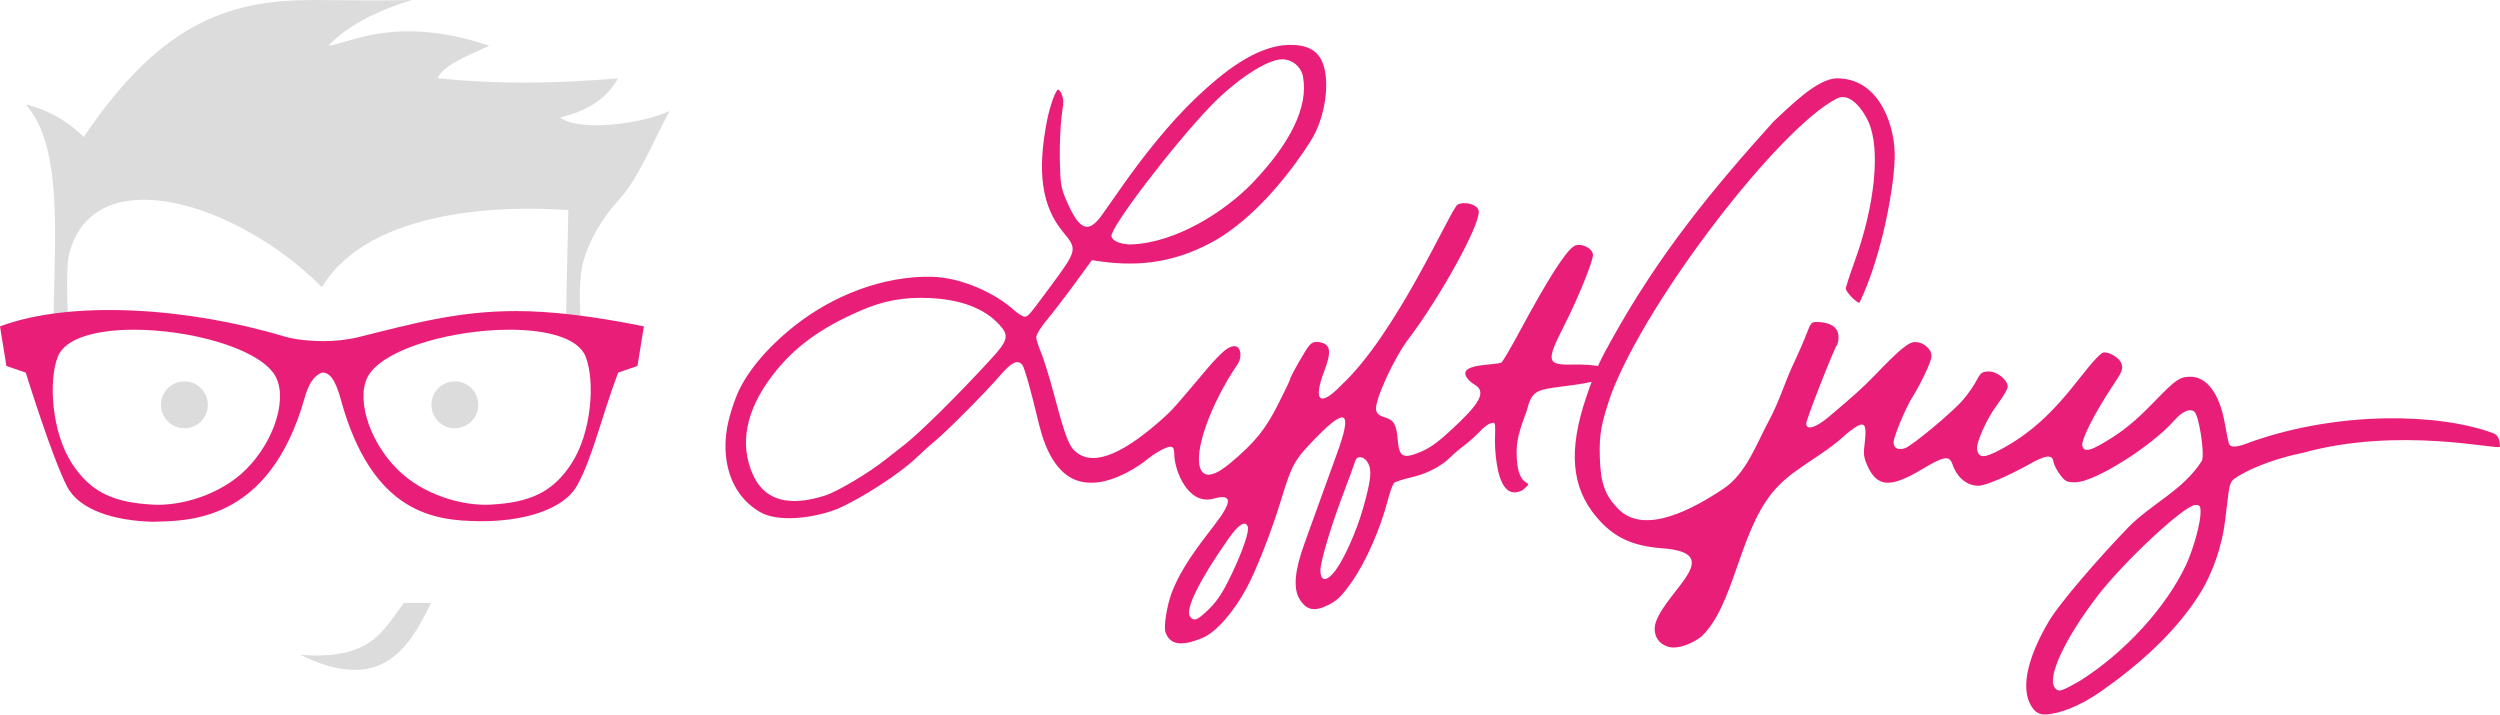
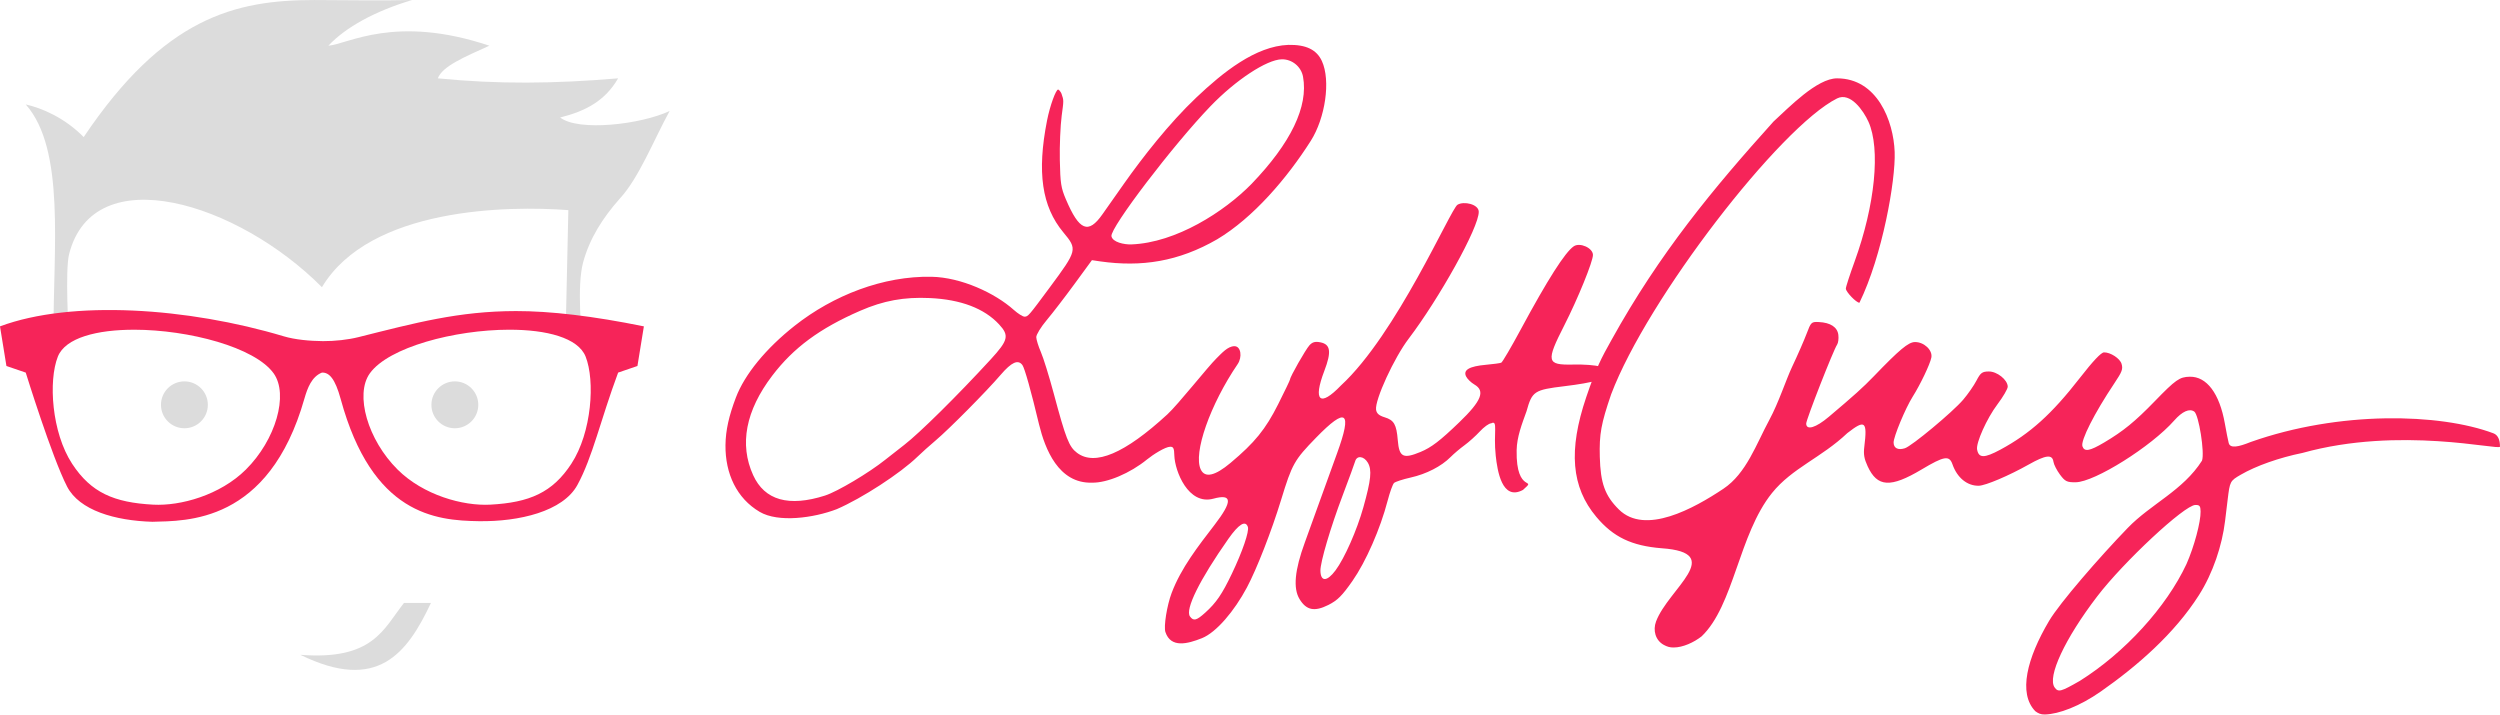
<svg xmlns="http://www.w3.org/2000/svg" id="svg4187" height="60" width="210" version="1.1" viewBox="0 0 210 60">
  <g id="layer1" transform="translate(-.000069189 -992.36)">
    <g id="g4267" transform="matrix(0.75 0 0 0.75 .000017297 263.09)">
-       <path id="path4337-1" d="m227.94 1052c-1.915-1.997-0.924-5.912 1.559-10.102 1.198-2.022 5.652-7.146 8.814-10.416 2.598-2.687 6.183-4.179 8.311-7.528 0.317-0.871-0.357-5.141-0.867-5.498-0.54-0.378-1.346-0.019-2.243 0.999-2.57 2.918-8.916 6.897-11.035 6.919-0.981 0.013-1.194-0.094-1.763-0.861-0.356-0.48-0.684-1.123-0.728-1.429-0.123-0.865-0.841-0.784-2.788 0.312-2.205 1.241-4.82 2.352-5.576 2.367-1.293 0.027-2.422-0.892-2.948-2.401-0.357-1.024-0.925-0.929-3.454 0.578-3.489 2.08-4.967 1.992-6.049-0.362-0.391-0.85-0.474-1.342-0.37-2.185 0.353-2.866 0.089-3.079-1.901-1.526-2.902 2.754-6.183 3.91-8.436 6.709-3.74 4.646-4.265 12.61-7.891 16.06-0.86 0.671-2.082 1.243-3.138 1.244-0.416 0-0.716-0.087-1.094-0.293-0.938-0.51-1.235-1.633-0.866-2.619 1.366-3.656 7.905-7.701 0.627-8.203-3.368-0.272-5.417-1.255-7.31-3.508-2.805-3.338-3.153-7.456-1.135-13.418 1.121-3.313 1.692-4.373 2.834-6.412 5.367-9.69 11.377-16.946 18.141-24.454 1.712-1.564 4.867-4.838 7.117-4.838 4.5 0 6.326 4.774 6.452 8.249 0.113 3.191-1.375 11.608-3.946 16.883-0.353 0-1.515-1.21-1.523-1.579-0.008-0.173 0.437-1.536 0.979-3.029 2.299-6.33 2.922-12.637 1.55-15.672-0.548-1.212-2.013-3.352-3.513-2.602-6.364 3.182-21.244 22.414-25.299 33.131-1.13 3.3-1.339 4.452-1.273 7.011 0.077 2.965 0.579 4.351 2.134 5.893 2.939 2.914 8.401-0.111 11.707-2.317 2.582-1.723 3.683-5.012 5.159-7.737 1.015-1.874 1.887-4.545 2.517-5.876 0.63-1.331 1.371-3.024 1.648-3.762 0.484-1.291 0.536-1.34 1.369-1.299 1.311 0.065 2.08 0.573 2.184 1.442 0.05 0.409-0.014 0.893-0.134 1.075-0.429 0.635-3.477 8.421-3.468 8.858 0.017 0.786 1.076 0.469 2.531-0.758 2.805-2.365 3.866-3.321 5.034-4.535 2.888-3.002 3.875-3.825 4.602-3.841 1.021-0.021 2.01 0.905 1.851 1.734-0.141 0.738-1.229 3.017-2.098 4.395-0.812 1.289-2.145 4.498-2.131 5.134 0.011 0.629 0.503 0.873 1.264 0.631 0.78-0.248 5.355-4.058 6.532-5.439 0.529-0.622 1.199-1.585 1.487-2.14 0.455-0.875 0.638-1.011 1.371-1.019 0.932-0.013 2.113 0.93 2.129 1.696 0.008 0.243-0.518 1.142-1.162 1.996-1.178 1.562-2.41 4.306-2.269 5.053 0.185 0.977 0.803 0.979 2.604 0.012 3.329-1.796 5.76-3.988 8.895-8.021 1.485-1.91 2.39-2.868 2.716-2.875 0.723-0.015 1.788 0.679 1.964 1.282 0.173 0.59 0.068 0.873-0.809 2.185-2.238 3.346-3.794 6.42-3.572 7.054 0.224 0.639 0.806 0.536 2.433-0.428 2.136-1.265 3.448-2.335 5.656-4.611 2.357-2.43 2.787-2.732 3.929-2.756 1.899-0.04 3.336 1.874 3.933 5.242 0.168 0.948 0.362 1.933 0.432 2.188 0.169 0.626 1.082 0.438 2.462-0.119 9.927-3.51 21.169-3.229 27.183-0.975 0.52 0.195 0.742 0.751 0.736 1.495-0.007 0.465-11.19-2.336-22.115 0.703-2.615 0.533-5.202 1.446-6.917 2.441-1.195 0.693-1.219 0.74-1.466 2.78-0.062 0.514-0.193 1.595-0.291 2.402-0.333 2.747-1.353 5.835-2.933 8.315-2.752 4.322-6.908 7.931-10.978 10.779-2.361 1.655-4.72 2.542-6.266 2.578-0.474 0.013-0.761-0.129-1.096-0.382zm4.997-3.378c5.042-3.166 9.697-8.265 11.952-13.095 0.862-1.953 1.6-4.708 1.577-5.891-0.01-0.607-0.112-0.73-0.589-0.72-1.226 0.026-8.016 6.352-10.992 10.241-3.612 4.72-5.625 9.033-4.762 10.202 0.411 0.556 0.675 0.487 2.814-0.738zm-102.41-5.465c-0.21-0.632 0.174-2.994 0.695-4.377 1.059-2.814 2.988-5.265 4.809-7.637 2.03-2.642 1.999-3.511-0.133-2.931-2.817 0.767-4.311-3.095-4.372-4.828-0.017-0.814-0.104-0.996-0.468-0.989-0.555 0.013-1.922 0.879-2.584 1.419-1.889 1.543-4.473 2.647-6.19 2.605-3.741 0.099-5.235-3.774-5.907-6.511-0.887-3.721-1.616-6.32-1.868-6.661-0.485-0.657-1.217-0.327-2.438 1.097-1.587 1.852-5.776 6.079-7.281 7.348-0.651 0.548-1.566 1.368-2.034 1.822-1.918 1.861-6.224 4.659-9.036 5.871-2.591 0.997-6.547 1.53-8.632 0.305-2.581-1.516-3.869-4.287-3.834-7.483 0.02-1.682 0.394-3.281 1.162-5.313 0.981-2.596 3.375-5.519 6.603-8.061 4.308-3.393 9.895-5.583 15.316-5.475 3.31 0.066 7.092 1.815 9.212 3.713 0.469 0.42 1.012 0.76 1.206 0.756 0.394-0.013 0.443-0.065 2.816-3.27 3.096-4.182 3.116-4.26 1.523-6.176-2.406-2.894-2.964-6.727-1.824-12.519 0.333-1.69 0.994-3.469 1.242-3.474 0.086-0.001 0.309 0.276 0.377 0.464 0.279 0.772 0.242 0.799 0.023 2.462-0.149 1.135-0.243 3.381-0.209 4.992 0.055 2.597 0.131 3.091 0.679 4.379 1.498 3.52 2.51 3.934 4.094 1.675 0.545-0.776 1.629-2.317 2.41-3.424 2.054-2.912 5.053-6.763 8.104-9.654 2.973-2.817 6.633-5.76 10.305-5.895 1.977-0.042 3.17 0.533 3.757 1.808 1.009 2.196 0.38 6.387-1.244 8.943-2.663 4.192-6.446 8.611-10.474 11.018-4.345 2.514-8.506 3.135-13.106 2.48l-0.93-0.138-1.947 2.661c-1.071 1.463-2.476 3.291-3.123 4.06-0.647 0.77-1.171 1.627-1.165 1.905 0.009 0.278 0.24 1.031 0.52 1.674 0.28 0.643 0.925 2.718 1.433 4.612 1.364 5.093 1.714 5.985 2.609 6.663 1.996 1.513 5.352 0.086 10.125-4.306 1.204-1.107 4.538-5.333 5.493-6.267 0.572-0.559 1.264-1.367 2.014-1.367 0.75 0 0.887 1.237 0.365 2.004-3.087 4.536-5.007 9.992-4.133 11.809 0.467 0.97 1.589 0.721 3.33-0.739 2.72-2.28 3.925-3.764 5.337-6.572 0.735-1.462 1.336-2.716 1.334-2.788-0.009-0.268 1.737-3.334 2.165-3.808 0.334-0.37 0.642-0.455 1.228-0.339 1.145 0.227 1.261 1.059 0.446 3.193-1.298 3.398-0.502 4.102 1.857 1.642 6.24-5.745 12.295-19.78 13.056-20.243 0.712-0.433 2.352-0.062 2.38 0.768 0.06 1.728-4.491 9.812-7.831 14.21-1.639 2.139-3.825 6.894-3.669 7.98 0.061 0.417 0.33 0.654 0.961 0.847 1.052 0.321 1.326 0.799 1.471 2.574 0.155 1.888 0.597 2.115 2.547 1.307 1.21-0.501 2.189-1.25 4.333-3.315 2.499-2.406 2.944-3.518 1.697-4.239-0.375-0.217-0.793-0.626-0.929-0.908-0.347-0.721 0.358-1.133 2.226-1.3 0.814-0.072 1.585-0.178 1.714-0.234 0.129-0.056 1.107-1.72 2.172-3.699 3.016-5.601 4.974-8.675 5.946-9.336 0.687-0.467 2.137 0.179 2.153 0.958 0.014 0.718-1.69 4.91-3.219 7.911-2.062 4.048-1.974 4.437 0.98 4.375 2.606-0.055 4.374 0.356 4.116 0.955-0.272 0.633-1.784 1.07-5.079 1.469-3.381 0.409-3.611 0.561-4.238 2.806-0.519 1.44-1.079 2.864-1.107 4.364-0.094 5.031 2.4 2.936 0.709 4.446-2.356 1.275-2.87-2.177-3.05-3.821-0.285-2.607 0.286-4.046-0.512-3.638-0.24 0-0.811 0.415-1.269 0.91-0.457 0.496-1.233 1.193-1.724 1.55-0.491 0.357-1.192 0.951-1.558 1.321-1.026 1.035-2.706 1.898-4.465 2.292-0.879 0.197-1.718 0.471-1.863 0.608-0.146 0.137-0.47 1.036-0.72 1.996-0.819 3.144-2.432 6.821-3.939 8.979-1.156 1.656-1.676 2.174-2.698 2.688-1.557 0.783-2.473 0.594-3.232-0.667-0.727-1.208-0.536-3.234 0.596-6.326 0.27-0.738 0.968-2.67 1.55-4.293 0.582-1.623 1.51-4.189 2.062-5.702 1.725-4.732 1.046-5.237-2.352-1.748-2.441 2.506-2.686 2.941-3.913 6.958-1.067 3.494-2.729 7.753-3.836 9.827-1.398 2.622-3.417 5.026-5.039 5.673-1.589 0.634-3.477 1.139-4.084-0.687zm4.452-2.172c1.24-1.119 1.888-2.066 2.984-4.357 1.193-2.495 1.97-4.765 1.798-5.255-0.271-0.774-1.021-0.315-2.182 1.336-3.227 4.592-4.873 7.921-4.3 8.697 0.398 0.54 0.724 0.459 1.699-0.421zm14.593-4.735c1.018-1.365 2.402-4.497 3.124-7.071 0.863-3.078 0.975-4.189 0.503-4.995-0.441-0.752-1.23-0.842-1.421-0.161-0.073 0.258-0.703 1.978-1.401 3.823-1.357 3.585-2.51 7.491-2.49 8.437 0.026 1.251 0.736 1.237 1.685-0.034zm-57.158-8.392c1.373-0.439 4.918-2.548 6.753-4.019 0.451-0.361 1.403-1.108 2.118-1.659 1.718-1.327 5.942-5.504 9.672-9.565 1.972-2.147 2.099-2.676 0.937-3.928-1.66-1.789-4.284-2.785-7.754-2.945-2.891-0.133-5.184 0.286-7.806 1.428-4.53 1.973-7.462 4.137-9.842 7.265-2.978 3.913-3.705 7.698-2.14 11.14 1.282 2.819 3.988 3.586 8.062 2.285zm47.742-34.882c4.427-4.598 6.391-8.679 5.784-12.02-0.206-1.135-1.232-1.976-2.385-1.953-1.683 0.033-5.159 2.322-7.986 5.258-4.184 4.346-11.258 13.632-11.086 14.555 0.124 0.672 1.43 0.949 2.235 0.918 5.013-0.191 10.411-3.672 13.437-6.758z" fill="#e91e78" />
+       <path id="path4337-1" d="m227.94 1052c-1.915-1.997-0.924-5.912 1.559-10.102 1.198-2.022 5.652-7.146 8.814-10.416 2.598-2.687 6.183-4.179 8.311-7.528 0.317-0.871-0.357-5.141-0.867-5.498-0.54-0.378-1.346-0.019-2.243 0.999-2.57 2.918-8.916 6.897-11.035 6.919-0.981 0.013-1.194-0.094-1.763-0.861-0.356-0.48-0.684-1.123-0.728-1.429-0.123-0.865-0.841-0.784-2.788 0.312-2.205 1.241-4.82 2.352-5.576 2.367-1.293 0.027-2.422-0.892-2.948-2.401-0.357-1.024-0.925-0.929-3.454 0.578-3.489 2.08-4.967 1.992-6.049-0.362-0.391-0.85-0.474-1.342-0.37-2.185 0.353-2.866 0.089-3.079-1.901-1.526-2.902 2.754-6.183 3.91-8.436 6.709-3.74 4.646-4.265 12.61-7.891 16.06-0.86 0.671-2.082 1.243-3.138 1.244-0.416 0-0.716-0.087-1.094-0.293-0.938-0.51-1.235-1.633-0.866-2.619 1.366-3.656 7.905-7.701 0.627-8.203-3.368-0.272-5.417-1.255-7.31-3.508-2.805-3.338-3.153-7.456-1.135-13.418 1.121-3.313 1.692-4.373 2.834-6.412 5.367-9.69 11.377-16.946 18.141-24.454 1.712-1.564 4.867-4.838 7.117-4.838 4.5 0 6.326 4.774 6.452 8.249 0.113 3.191-1.375 11.608-3.946 16.883-0.353 0-1.515-1.21-1.523-1.579-0.008-0.173 0.437-1.536 0.979-3.029 2.299-6.33 2.922-12.637 1.55-15.672-0.548-1.212-2.013-3.352-3.513-2.602-6.364 3.182-21.244 22.414-25.299 33.131-1.13 3.3-1.339 4.452-1.273 7.011 0.077 2.965 0.579 4.351 2.134 5.893 2.939 2.914 8.401-0.111 11.707-2.317 2.582-1.723 3.683-5.012 5.159-7.737 1.015-1.874 1.887-4.545 2.517-5.876 0.63-1.331 1.371-3.024 1.648-3.762 0.484-1.291 0.536-1.34 1.369-1.299 1.311 0.065 2.08 0.573 2.184 1.442 0.05 0.409-0.014 0.893-0.134 1.075-0.429 0.635-3.477 8.421-3.468 8.858 0.017 0.786 1.076 0.469 2.531-0.758 2.805-2.365 3.866-3.321 5.034-4.535 2.888-3.002 3.875-3.825 4.602-3.841 1.021-0.021 2.01 0.905 1.851 1.734-0.141 0.738-1.229 3.017-2.098 4.395-0.812 1.289-2.145 4.498-2.131 5.134 0.011 0.629 0.503 0.873 1.264 0.631 0.78-0.248 5.355-4.058 6.532-5.439 0.529-0.622 1.199-1.585 1.487-2.14 0.455-0.875 0.638-1.011 1.371-1.019 0.932-0.013 2.113 0.93 2.129 1.696 0.008 0.243-0.518 1.142-1.162 1.996-1.178 1.562-2.41 4.306-2.269 5.053 0.185 0.977 0.803 0.979 2.604 0.012 3.329-1.796 5.76-3.988 8.895-8.021 1.485-1.91 2.39-2.868 2.716-2.875 0.723-0.015 1.788 0.679 1.964 1.282 0.173 0.59 0.068 0.873-0.809 2.185-2.238 3.346-3.794 6.42-3.572 7.054 0.224 0.639 0.806 0.536 2.433-0.428 2.136-1.265 3.448-2.335 5.656-4.611 2.357-2.43 2.787-2.732 3.929-2.756 1.899-0.04 3.336 1.874 3.933 5.242 0.168 0.948 0.362 1.933 0.432 2.188 0.169 0.626 1.082 0.438 2.462-0.119 9.927-3.51 21.169-3.229 27.183-0.975 0.52 0.195 0.742 0.751 0.736 1.495-0.007 0.465-11.19-2.336-22.115 0.703-2.615 0.533-5.202 1.446-6.917 2.441-1.195 0.693-1.219 0.74-1.466 2.78-0.062 0.514-0.193 1.595-0.291 2.402-0.333 2.747-1.353 5.835-2.933 8.315-2.752 4.322-6.908 7.931-10.978 10.779-2.361 1.655-4.72 2.542-6.266 2.578-0.474 0.013-0.761-0.129-1.096-0.382zm4.997-3.378c5.042-3.166 9.697-8.265 11.952-13.095 0.862-1.953 1.6-4.708 1.577-5.891-0.01-0.607-0.112-0.73-0.589-0.72-1.226 0.026-8.016 6.352-10.992 10.241-3.612 4.72-5.625 9.033-4.762 10.202 0.411 0.556 0.675 0.487 2.814-0.738zm-102.41-5.465c-0.21-0.632 0.174-2.994 0.695-4.377 1.059-2.814 2.988-5.265 4.809-7.637 2.03-2.642 1.999-3.511-0.133-2.931-2.817 0.767-4.311-3.095-4.372-4.828-0.017-0.814-0.104-0.996-0.468-0.989-0.555 0.013-1.922 0.879-2.584 1.419-1.889 1.543-4.473 2.647-6.19 2.605-3.741 0.099-5.235-3.774-5.907-6.511-0.887-3.721-1.616-6.32-1.868-6.661-0.485-0.657-1.217-0.327-2.438 1.097-1.587 1.852-5.776 6.079-7.281 7.348-0.651 0.548-1.566 1.368-2.034 1.822-1.918 1.861-6.224 4.659-9.036 5.871-2.591 0.997-6.547 1.53-8.632 0.305-2.581-1.516-3.869-4.287-3.834-7.483 0.02-1.682 0.394-3.281 1.162-5.313 0.981-2.596 3.375-5.519 6.603-8.061 4.308-3.393 9.895-5.583 15.316-5.475 3.31 0.066 7.092 1.815 9.212 3.713 0.469 0.42 1.012 0.76 1.206 0.756 0.394-0.013 0.443-0.065 2.816-3.27 3.096-4.182 3.116-4.26 1.523-6.176-2.406-2.894-2.964-6.727-1.824-12.519 0.333-1.69 0.994-3.469 1.242-3.474 0.086-0.001 0.309 0.276 0.377 0.464 0.279 0.772 0.242 0.799 0.023 2.462-0.149 1.135-0.243 3.381-0.209 4.992 0.055 2.597 0.131 3.091 0.679 4.379 1.498 3.52 2.51 3.934 4.094 1.675 0.545-0.776 1.629-2.317 2.41-3.424 2.054-2.912 5.053-6.763 8.104-9.654 2.973-2.817 6.633-5.76 10.305-5.895 1.977-0.042 3.17 0.533 3.757 1.808 1.009 2.196 0.38 6.387-1.244 8.943-2.663 4.192-6.446 8.611-10.474 11.018-4.345 2.514-8.506 3.135-13.106 2.48l-0.93-0.138-1.947 2.661c-1.071 1.463-2.476 3.291-3.123 4.06-0.647 0.77-1.171 1.627-1.165 1.905 0.009 0.278 0.24 1.031 0.52 1.674 0.28 0.643 0.925 2.718 1.433 4.612 1.364 5.093 1.714 5.985 2.609 6.663 1.996 1.513 5.352 0.086 10.125-4.306 1.204-1.107 4.538-5.333 5.493-6.267 0.572-0.559 1.264-1.367 2.014-1.367 0.75 0 0.887 1.237 0.365 2.004-3.087 4.536-5.007 9.992-4.133 11.809 0.467 0.97 1.589 0.721 3.33-0.739 2.72-2.28 3.925-3.764 5.337-6.572 0.735-1.462 1.336-2.716 1.334-2.788-0.009-0.268 1.737-3.334 2.165-3.808 0.334-0.37 0.642-0.455 1.228-0.339 1.145 0.227 1.261 1.059 0.446 3.193-1.298 3.398-0.502 4.102 1.857 1.642 6.24-5.745 12.295-19.78 13.056-20.243 0.712-0.433 2.352-0.062 2.38 0.768 0.06 1.728-4.491 9.812-7.831 14.21-1.639 2.139-3.825 6.894-3.669 7.98 0.061 0.417 0.33 0.654 0.961 0.847 1.052 0.321 1.326 0.799 1.471 2.574 0.155 1.888 0.597 2.115 2.547 1.307 1.21-0.501 2.189-1.25 4.333-3.315 2.499-2.406 2.944-3.518 1.697-4.239-0.375-0.217-0.793-0.626-0.929-0.908-0.347-0.721 0.358-1.133 2.226-1.3 0.814-0.072 1.585-0.178 1.714-0.234 0.129-0.056 1.107-1.72 2.172-3.699 3.016-5.601 4.974-8.675 5.946-9.336 0.687-0.467 2.137 0.179 2.153 0.958 0.014 0.718-1.69 4.91-3.219 7.911-2.062 4.048-1.974 4.437 0.98 4.375 2.606-0.055 4.374 0.356 4.116 0.955-0.272 0.633-1.784 1.07-5.079 1.469-3.381 0.409-3.611 0.561-4.238 2.806-0.519 1.44-1.079 2.864-1.107 4.364-0.094 5.031 2.4 2.936 0.709 4.446-2.356 1.275-2.87-2.177-3.05-3.821-0.285-2.607 0.286-4.046-0.512-3.638-0.24 0-0.811 0.415-1.269 0.91-0.457 0.496-1.233 1.193-1.724 1.55-0.491 0.357-1.192 0.951-1.558 1.321-1.026 1.035-2.706 1.898-4.465 2.292-0.879 0.197-1.718 0.471-1.863 0.608-0.146 0.137-0.47 1.036-0.72 1.996-0.819 3.144-2.432 6.821-3.939 8.979-1.156 1.656-1.676 2.174-2.698 2.688-1.557 0.783-2.473 0.594-3.232-0.667-0.727-1.208-0.536-3.234 0.596-6.326 0.27-0.738 0.968-2.67 1.55-4.293 0.582-1.623 1.51-4.189 2.062-5.702 1.725-4.732 1.046-5.237-2.352-1.748-2.441 2.506-2.686 2.941-3.913 6.958-1.067 3.494-2.729 7.753-3.836 9.827-1.398 2.622-3.417 5.026-5.039 5.673-1.589 0.634-3.477 1.139-4.084-0.687zm4.452-2.172c1.24-1.119 1.888-2.066 2.984-4.357 1.193-2.495 1.97-4.765 1.798-5.255-0.271-0.774-1.021-0.315-2.182 1.336-3.227 4.592-4.873 7.921-4.3 8.697 0.398 0.54 0.724 0.459 1.699-0.421zm14.593-4.735c1.018-1.365 2.402-4.497 3.124-7.071 0.863-3.078 0.975-4.189 0.503-4.995-0.441-0.752-1.23-0.842-1.421-0.161-0.073 0.258-0.703 1.978-1.401 3.823-1.357 3.585-2.51 7.491-2.49 8.437 0.026 1.251 0.736 1.237 1.685-0.034zm-57.158-8.392c1.373-0.439 4.918-2.548 6.753-4.019 0.451-0.361 1.403-1.108 2.118-1.659 1.718-1.327 5.942-5.504 9.672-9.565 1.972-2.147 2.099-2.676 0.937-3.928-1.66-1.789-4.284-2.785-7.754-2.945-2.891-0.133-5.184 0.286-7.806 1.428-4.53 1.973-7.462 4.137-9.842 7.265-2.978 3.913-3.705 7.698-2.14 11.14 1.282 2.819 3.988 3.586 8.062 2.285zm47.742-34.882c4.427-4.598 6.391-8.679 5.784-12.02-0.206-1.135-1.232-1.976-2.385-1.953-1.683 0.033-5.159 2.322-7.986 5.258-4.184 4.346-11.258 13.632-11.086 14.555 0.124 0.672 1.43 0.949 2.235 0.918 5.013-0.191 10.411-3.672 13.437-6.758z" fill="#F62459" />
      <path id="path4313-1" d="m2.885 984.06c4.464 5.033 3.068 16.198 3.108 25.653h1.702s-0.423-7.055 0.047-8.9c2.752-10.8 18.933-5.737 28.315 3.714 5.362-8.955 20.867-9.143 27.598-8.632l-0.314 14.204h1.84s-0.608-5.687 0.134-8.376c0.732-2.653 2.151-4.917 4.115-7.134 2.104-2.262 3.804-6.57 5.569-9.799-3.236 1.521-10.227 2.322-12.26 0.731 2.877-0.722 5.041-1.88 6.49-4.386-7.204 0.605-13.434 0.668-20.192 0 0.502-1.354 2.957-2.382 5.769-3.655-10.559-3.54-15.842-0.17-18.029 0 1.944-2.075 5.231-3.879 9.375-5.117-3.898 0.088-7.36 0-10.955 0-8.898 0-16.831 1.966-25.824 15.35-2.15-2.183-4.697-3.255-6.49-3.655z" fill-rule="evenodd" fill="#dcdcdc" />
-       <path id="path4327-8" d="m57.782 1007.2c-6.429 0.01-11.255 1.322-17.648 2.922-1.149 0.287-2.628 0.452-3.955 0.445-1.482-0.013-3.133-0.161-4.414-0.545-10.695-3.207-23.742-4.101-31.766-1.109l0.721 4.438 2.163 0.74s2.921 9.442 4.628 12.76c1.378 2.679 5.371 3.823 9.548 3.949 3.75-0.115 13.049 0.248 17.042-13.818 0.329-1.133 0.796-2.434 1.956-2.892 0.805-0.03 1.47 0.655 2.099 2.96 3.534 12.954 10.637 13.609 15.462 13.682 4.535 0.069 9.436-1.095 11.051-4.055 1.703-3.122 2.577-7.245 4.561-12.586l2.163-0.74 0.721-4.438c-5.696-1.161-10.476-1.717-14.333-1.713zm-42.733 2.088c6.094 0.01 13.491 1.96 15.595 4.881 1.713 2.377 0.234 7.467-3.107 10.784-2.888 2.868-7.322 4.093-10.377 3.929-4.397-0.236-6.969-1.349-9.081-4.579-2.302-3.521-2.668-9.306-1.601-12 0.84-2.12 4.4-3.021 8.57-3.014zm41.972 0c4.17-0.01 7.73 0.894 8.57 3.014 1.067 2.695 0.701 8.479-1.601 12-2.111 3.229-4.683 4.343-9.081 4.579-3.055 0.164-7.488-1.06-10.377-3.929-3.341-3.317-4.819-8.407-3.106-10.784 2.104-2.921 9.5-4.871 15.594-4.881z" fill-rule="evenodd" fill="#e91e78" />
+       <path id="path4327-8" d="m57.782 1007.2c-6.429 0.01-11.255 1.322-17.648 2.922-1.149 0.287-2.628 0.452-3.955 0.445-1.482-0.013-3.133-0.161-4.414-0.545-10.695-3.207-23.742-4.101-31.766-1.109l0.721 4.438 2.163 0.74s2.921 9.442 4.628 12.76c1.378 2.679 5.371 3.823 9.548 3.949 3.75-0.115 13.049 0.248 17.042-13.818 0.329-1.133 0.796-2.434 1.956-2.892 0.805-0.03 1.47 0.655 2.099 2.96 3.534 12.954 10.637 13.609 15.462 13.682 4.535 0.069 9.436-1.095 11.051-4.055 1.703-3.122 2.577-7.245 4.561-12.586l2.163-0.74 0.721-4.438c-5.696-1.161-10.476-1.717-14.333-1.713zm-42.733 2.088c6.094 0.01 13.491 1.96 15.595 4.881 1.713 2.377 0.234 7.467-3.107 10.784-2.888 2.868-7.322 4.093-10.377 3.929-4.397-0.236-6.969-1.349-9.081-4.579-2.302-3.521-2.668-9.306-1.601-12 0.84-2.12 4.4-3.021 8.57-3.014zm41.972 0c4.17-0.01 7.73 0.894 8.57 3.014 1.067 2.695 0.701 8.479-1.601 12-2.111 3.229-4.683 4.343-9.081 4.579-3.055 0.164-7.488-1.06-10.377-3.929-3.341-3.317-4.819-8.407-3.106-10.784 2.104-2.921 9.5-4.871 15.594-4.881z" fill-rule="evenodd" fill="#F62459" />
      <g fill="#dcdcdc">
        <path id="path4329-7" d="m33.639 1045.7c8.152 0.633 9.302-2.889 11.604-5.809h3.022c-2.668 5.665-5.992 10.041-14.626 5.809z" fill-rule="evenodd" />
        <ellipse id="circle4333-3" cy="1017.7" rx="2.625" ry="2.625" cx="20.654" />
        <ellipse id="ellipse4230-7" rx="2.625" cy="1017.7" ry="2.625" cx="50.943" />
      </g>
    </g>
  </g>
</svg>
